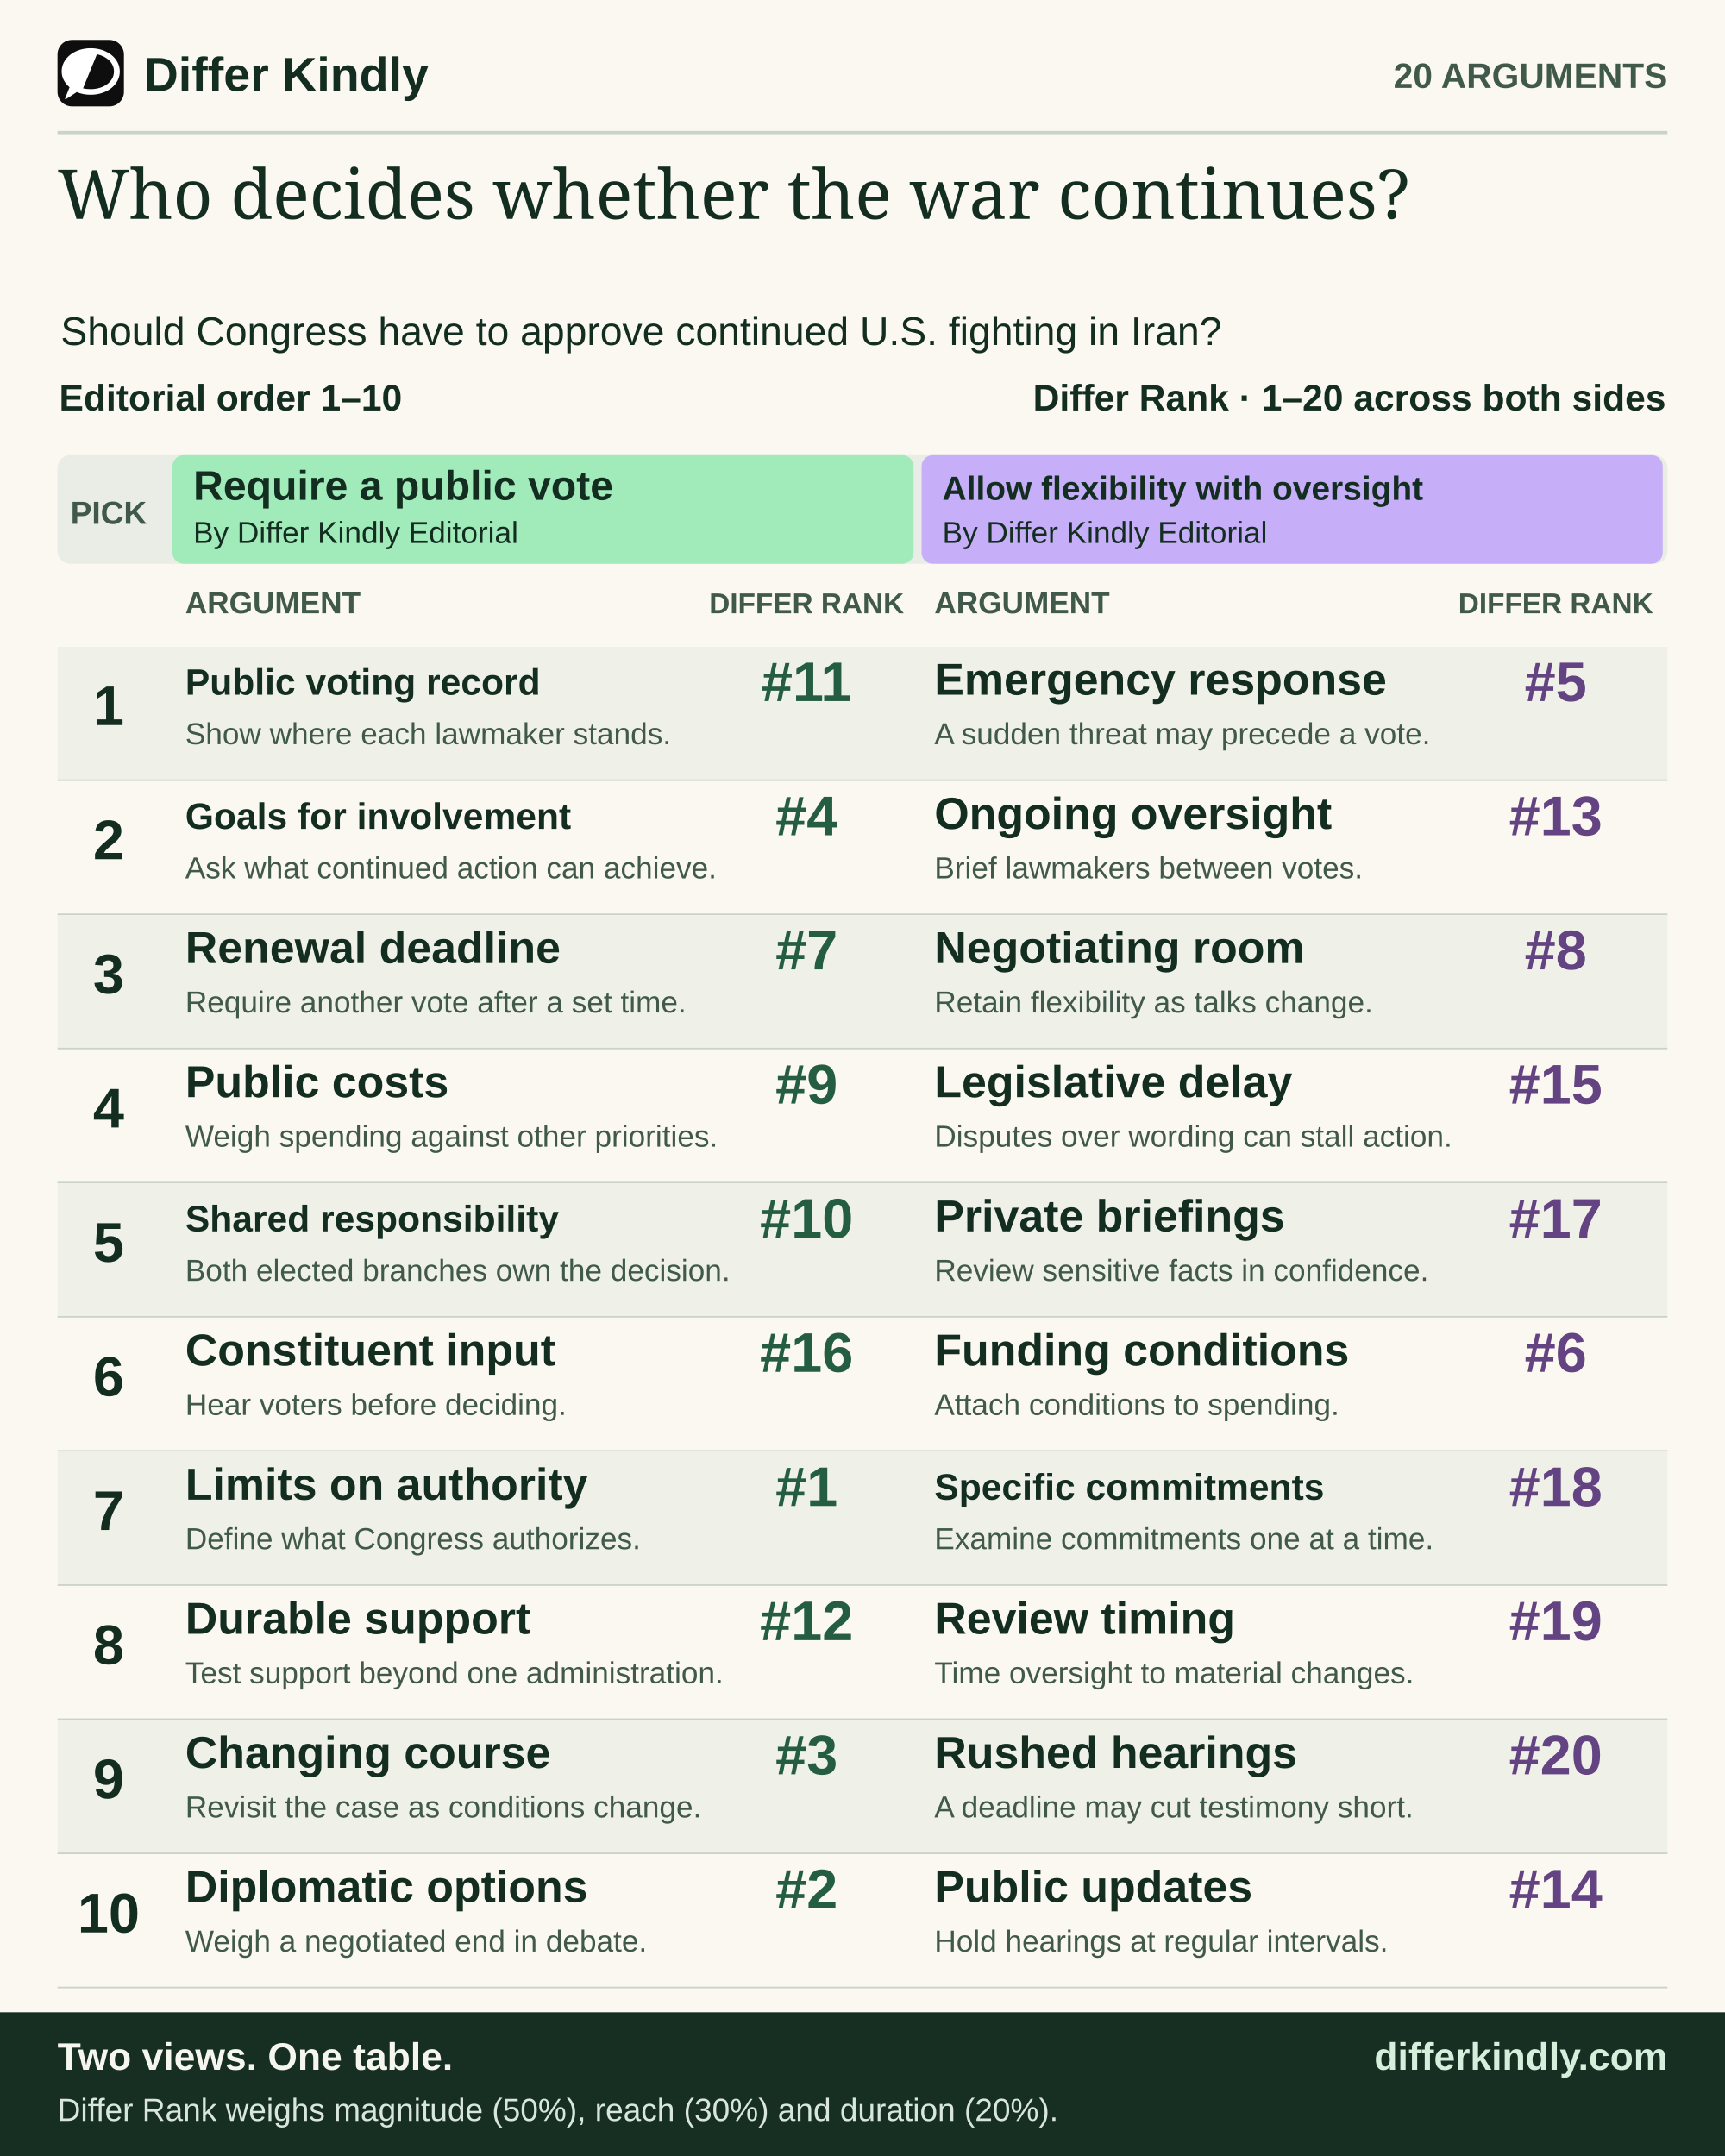
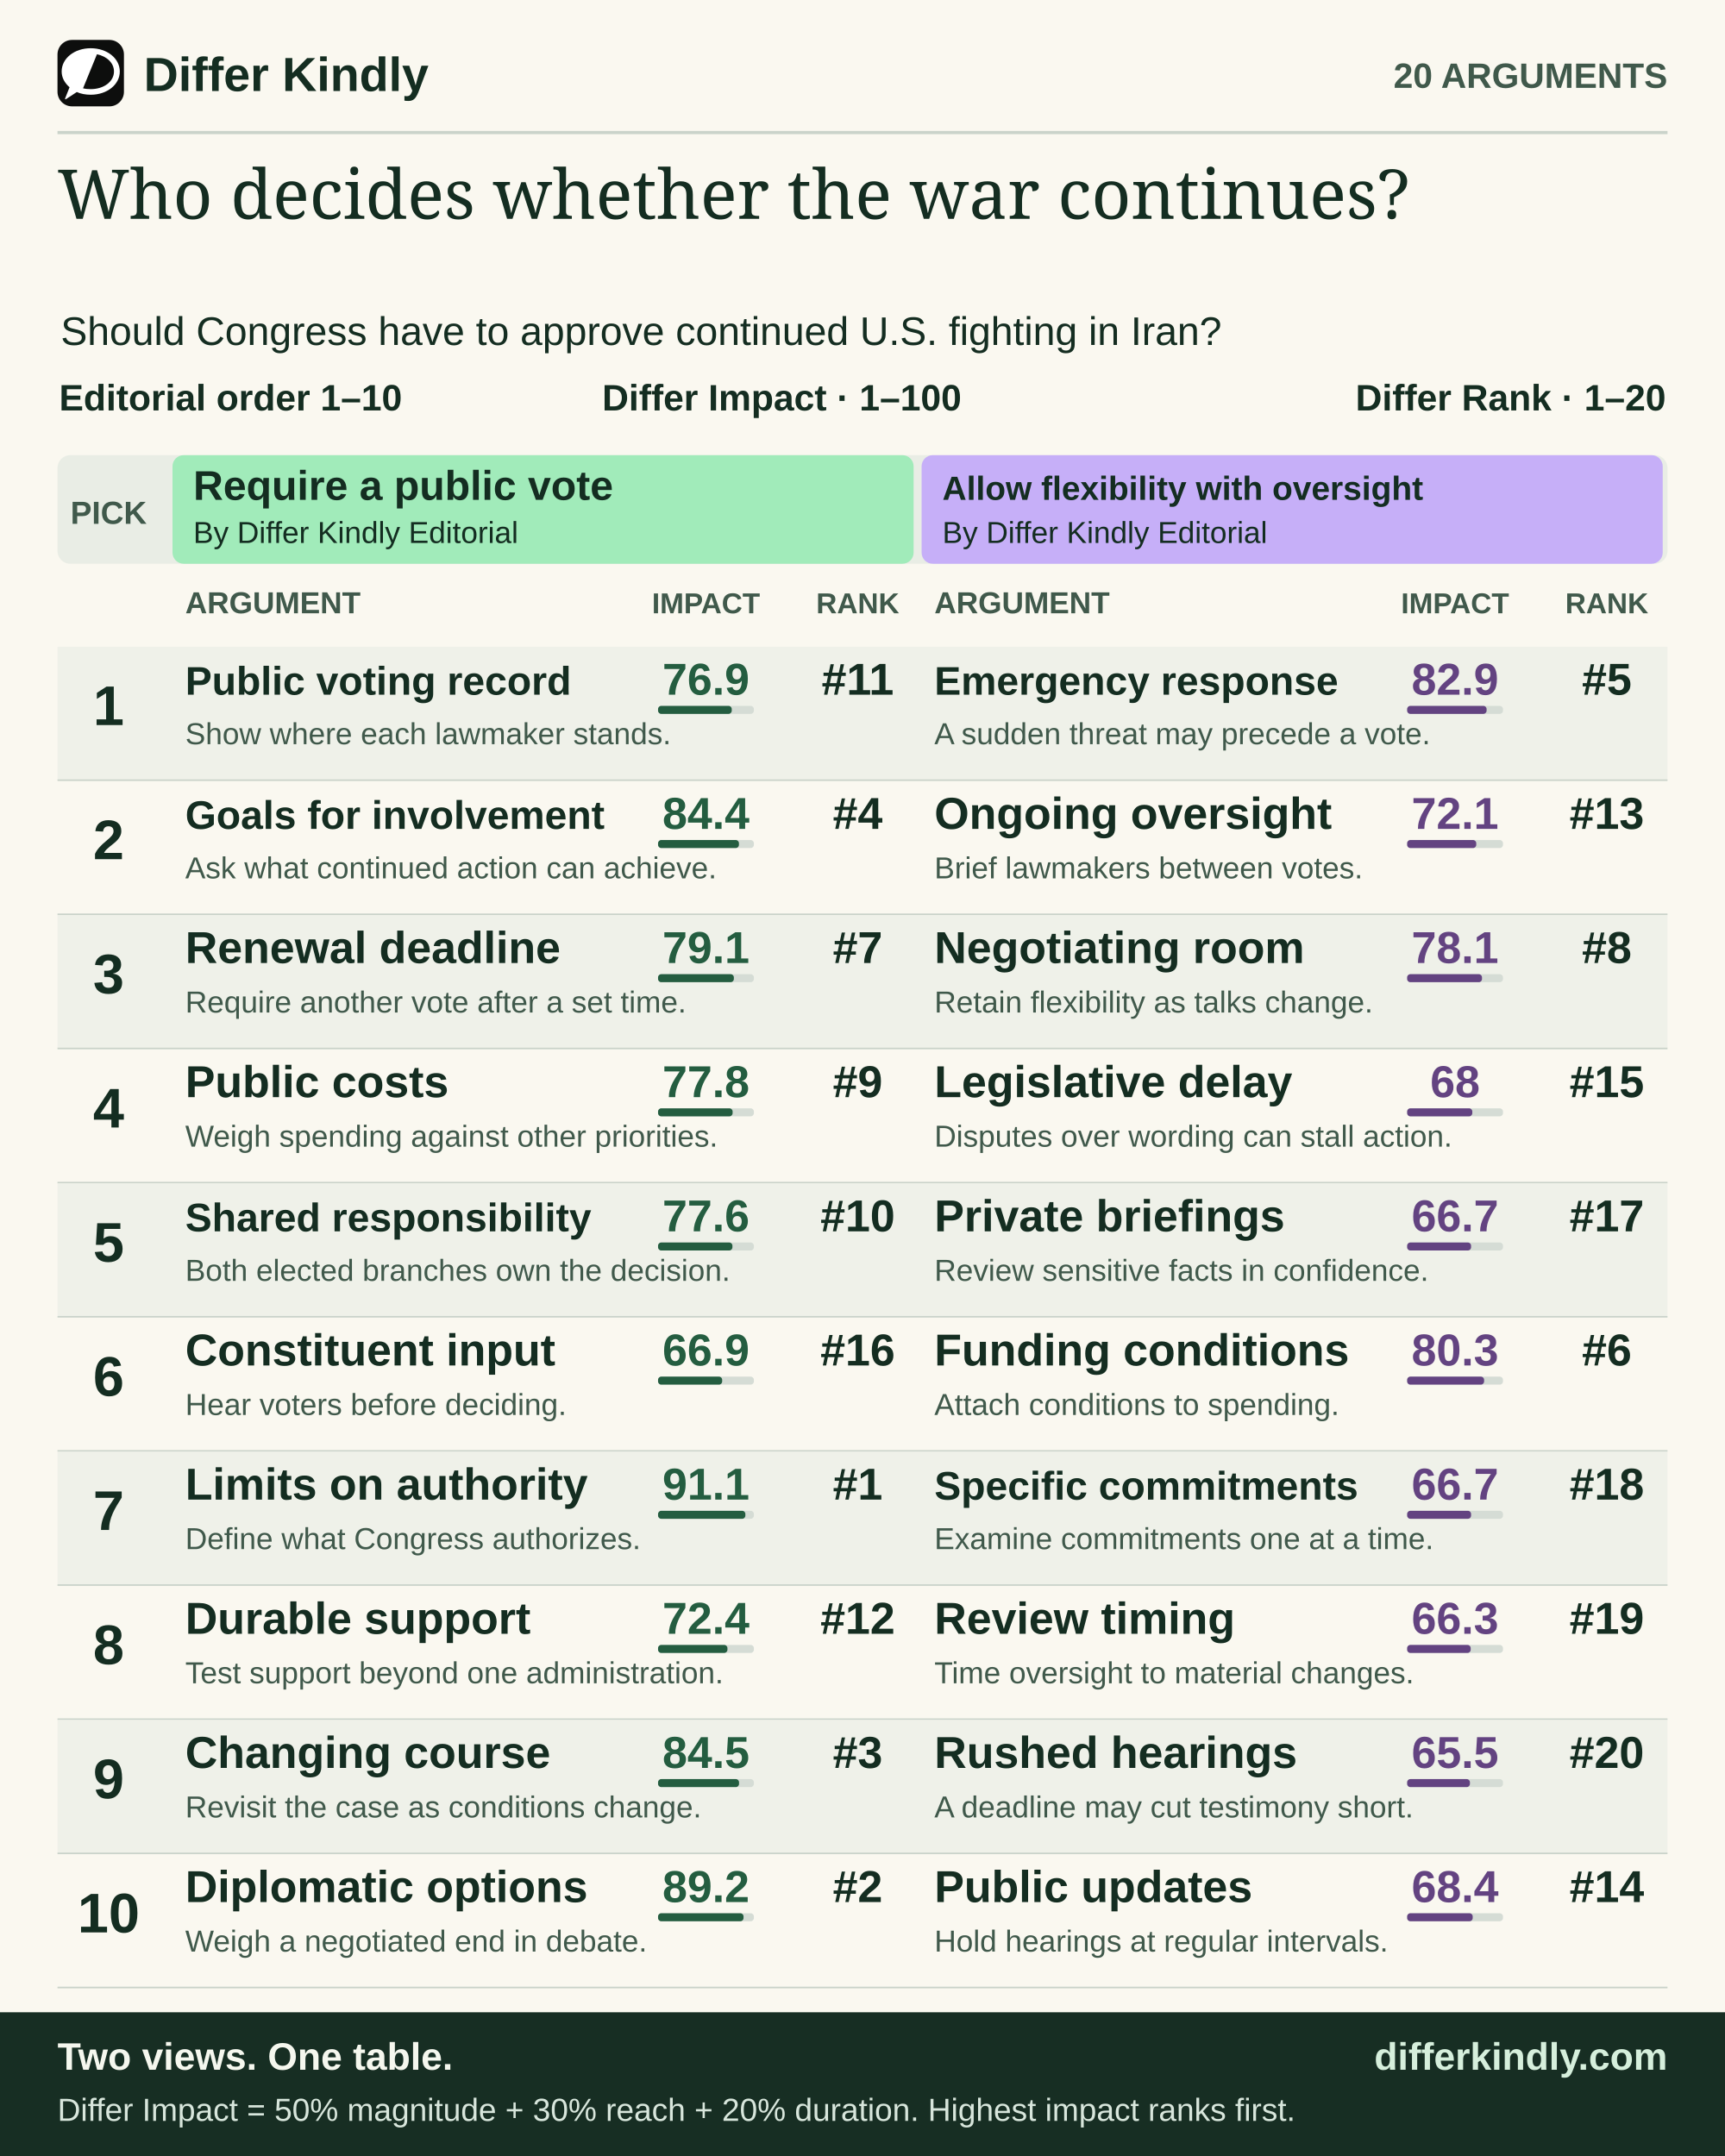
<svg xmlns="http://www.w3.org/2000/svg" width="1080" height="1350" viewBox="0 0 1080 1350" data-poster-format="impact-v2" data-rank-method="differ-rank-v1" role="img" font-family="Arial, sans-serif">
  <rect x="0" y="0" width="1080" height="1350" rx="0" fill="#faf8f0" />
  <g transform="translate(36 25) scale(1.30)">
    <rect width="32" height="32" rx="7" fill="#0d0e0d" />
    <path fill="white" fill-rule="evenodd" d="M16 4C23.9 4 30 8.9 30 15.2S23.9 26.4 16 26.4C13.6 26.4 11.3 26 9.3 25.1L4.1 28.5Q3.5 28.8 3.7 28.1L5.8 22.8C3.4 20.7 2 18.1 2 15.2C2 8.9 8.1 4 16 4ZM19 6.9L12.3 23.3C13.5 23.6 14.7 23.7 16 23.7C22.4 23.7 27.2 20 27.2 15.2C27.2 11.1 23.8 7.9 19 6.9Z" />
  </g>
  <text x="90" y="57" font-size="30" font-weight="700" fill="#142d21">Differ Kindly</text>
  <text x="1044" y="55" font-size="22" font-weight="700" fill="#40594b" text-anchor="end">20 ARGUMENTS</text>
  <rect x="36" y="82" width="1008" height="2" rx="0" fill="#cad3ca" />
  <text x="36" y="137" font-size="43" font-weight="500" fill="#142d21" font-family="Georgia, serif">Who decides whether the war continues?</text>
  <text x="38" y="216" font-size="25" font-weight="400" fill="#142d21">Should Congress have to approve continued U.S. fighting in Iran?</text>
  <text x="37" y="257" font-size="23" font-weight="700" fill="#142d21">Editorial order 1–10</text>
-   <text x="1043" y="257" font-size="23" font-weight="700" fill="#142d21" text-anchor="end">Differ Rank · 1–20 across both sides</text>
+   <text x="377" y="257" font-size="23" font-weight="700" fill="#142d21">Differ Impact · 1–100</text>
+   <text x="1043" y="257" font-size="23" font-weight="700" fill="#142d21" text-anchor="end">Differ Rank · 1–20</text>
  <rect x="36" y="285" width="1008" height="68" rx="8" fill="#e9ede5" />
  <text x="68" y="328" font-size="20" font-weight="700" fill="#40594b" text-anchor="middle">PICK</text>
  <rect x="108" y="285" width="464" height="68" rx="7" fill="#a1ebba" />
  <text x="121" y="313" font-size="26" font-weight="700" fill="#142d21">Require a public vote</text>
  <text x="121" y="340" font-size="19" font-weight="500" fill="#142d21" data-byline="0">By Differ Kindly Editorial</text>
  <text x="116" y="384" font-size="19" font-weight="700" fill="#40594b">ARGUMENT</text>
-   <text x="505" y="384" font-size="18" font-weight="700" fill="#40594b" text-anchor="middle">DIFFER RANK</text>
+   <text x="442" y="384" font-size="18" font-weight="700" fill="#40594b" text-anchor="middle">IMPACT</text>
+   <text x="537" y="384" font-size="18" font-weight="700" fill="#40594b" text-anchor="middle">RANK</text>
  <rect x="577" y="285" width="464" height="68" rx="7" fill="#c6aff8" />
  <text x="590" y="313" font-size="21" font-weight="700" fill="#142d21">Allow flexibility with oversight</text>
  <text x="590" y="340" font-size="19" font-weight="500" fill="#142d21" data-byline="1">By Differ Kindly Editorial</text>
  <text x="585" y="384" font-size="19" font-weight="700" fill="#40594b">ARGUMENT</text>
-   <text x="974" y="384" font-size="18" font-weight="700" fill="#40594b" text-anchor="middle">DIFFER RANK</text>
+   <text x="911" y="384" font-size="18" font-weight="700" fill="#40594b" text-anchor="middle">IMPACT</text>
+   <text x="1006" y="384" font-size="18" font-weight="700" fill="#40594b" text-anchor="middle">RANK</text>
  <rect x="36" y="405" width="1008" height="83" rx="0" fill="#eff1e9" />
  <text x="68" y="454" font-size="35" font-weight="700" fill="#142d21" text-anchor="middle">1</text>
  <g data-argument-id="a35a2181-e74e-5d27-8e26-d69bc9d18fac" data-reader-id="a35a2181-e74e-5d27-8e26-d69bc9d18fac" data-rank="11" data-impact="76.9" data-author="Differ Kindly Editorial" data-confidence="high" data-explanation="Estimated magnitude 70/100, reach 87/100 and duration 79/100." data-pick="1" data-side="0">
    <path data-hit="" d="M108 405h464v83h-464z" fill="transparent" />
-     <text x="116" y="435" font-size="23" font-weight="700" fill="#142d21">Public voting record</text>
-     <text x="505" y="439" font-size="35" font-weight="700" fill="#245d40" text-anchor="middle">#11</text>
+     <text x="116" y="435" font-size="25" font-weight="700" fill="#142d21">Public voting record</text>
+     <text x="442" y="435" font-size="28" font-weight="700" fill="#245d40" text-anchor="middle" data-metric="impact">76.9</text>
+     <rect x="412" y="442" width="60" height="5" rx="2" fill="#d5dcd5" />
+     <rect x="412" y="442" width="46.14" height="5" rx="2" fill="#245d40" />
+     <text x="537" y="435" font-size="28" font-weight="700" fill="#142d21" text-anchor="middle" data-metric="rank">#11</text>
    <text x="116" y="466" font-size="19" font-weight="400" fill="#40594b">Show where each lawmaker stands.</text>
  </g>
  <g data-argument-id="a6365a3a-fd68-5e2d-9ce9-69a0152a4655" data-reader-id="a6365a3a-fd68-5e2d-9ce9-69a0152a4655" data-rank="5" data-impact="82.9" data-author="Differ Kindly Editorial" data-confidence="moderate" data-explanation="Estimated magnitude 95/100, reach 78/100 and duration 60/100." data-pick="1" data-side="1">
    <path data-hit="" d="M577 405h464v83h-464z" fill="transparent" />
-     <text x="585" y="435" font-size="28" font-weight="700" fill="#142d21">Emergency response</text>
-     <text x="974" y="439" font-size="35" font-weight="700" fill="#634381" text-anchor="middle">#5</text>
+     <text x="585" y="435" font-size="25" font-weight="700" fill="#142d21">Emergency response</text>
+     <text x="911" y="435" font-size="28" font-weight="700" fill="#634381" text-anchor="middle" data-metric="impact">82.9</text>
+     <rect x="881" y="442" width="60" height="5" rx="2" fill="#d5dcd5" />
+     <rect x="881" y="442" width="49.74" height="5" rx="2" fill="#634381" />
+     <text x="1006" y="435" font-size="28" font-weight="700" fill="#142d21" text-anchor="middle" data-metric="rank">#5</text>
    <text x="585" y="466" font-size="19" font-weight="400" fill="#40594b">A sudden threat may precede a vote.</text>
  </g>
  <rect x="36" y="488" width="1008" height="1" rx="0" fill="#cad3ca" />
  <text x="68" y="538" font-size="35" font-weight="700" fill="#142d21" text-anchor="middle">2</text>
  <g data-argument-id="6f48ed2a-6884-5154-a0c8-aa8be2ff0c5b" data-reader-id="6f48ed2a-6884-5154-a0c8-aa8be2ff0c5b" data-rank="4" data-impact="84.4" data-author="Differ Kindly Editorial" data-confidence="moderate" data-explanation="Estimated magnitude 85/100, reach 85/100 and duration 82/100." data-pick="2" data-side="0">
    <path data-hit="" d="M108 489h464v83h-464z" fill="transparent" />
-     <text x="116" y="519" font-size="23" font-weight="700" fill="#142d21">Goals for involvement</text>
-     <text x="505" y="523" font-size="35" font-weight="700" fill="#245d40" text-anchor="middle">#4</text>
+     <text x="116" y="519" font-size="25" font-weight="700" fill="#142d21">Goals for involvement</text>
+     <text x="442" y="519" font-size="28" font-weight="700" fill="#245d40" text-anchor="middle" data-metric="impact">84.4</text>
+     <rect x="412" y="526" width="60" height="5" rx="2" fill="#d5dcd5" />
+     <rect x="412" y="526" width="50.64" height="5" rx="2" fill="#245d40" />
+     <text x="537" y="519" font-size="28" font-weight="700" fill="#142d21" text-anchor="middle" data-metric="rank">#4</text>
    <text x="116" y="550" font-size="19" font-weight="400" fill="#40594b">Ask what continued action can achieve.</text>
  </g>
  <g data-argument-id="0204de63-3f81-596b-a6df-f088771840eb" data-reader-id="0204de63-3f81-596b-a6df-f088771840eb" data-rank="13" data-impact="72.1" data-author="Differ Kindly Editorial" data-confidence="moderate" data-explanation="Estimated magnitude 69/100, reach 74/100 and duration 77/100." data-pick="2" data-side="1">
    <path data-hit="" d="M577 489h464v83h-464z" fill="transparent" />
    <text x="585" y="519" font-size="28" font-weight="700" fill="#142d21">Ongoing oversight</text>
-     <text x="974" y="523" font-size="35" font-weight="700" fill="#634381" text-anchor="middle">#13</text>
+     <text x="911" y="519" font-size="28" font-weight="700" fill="#634381" text-anchor="middle" data-metric="impact">72.1</text>
+     <rect x="881" y="526" width="60" height="5" rx="2" fill="#d5dcd5" />
+     <rect x="881" y="526" width="43.26" height="5" rx="2" fill="#634381" />
+     <text x="1006" y="519" font-size="28" font-weight="700" fill="#142d21" text-anchor="middle" data-metric="rank">#13</text>
    <text x="585" y="550" font-size="19" font-weight="400" fill="#40594b">Brief lawmakers between votes.</text>
  </g>
  <rect x="36" y="572" width="1008" height="1" rx="0" fill="#cad3ca" />
  <rect x="36" y="573" width="1008" height="83" rx="0" fill="#eff1e9" />
  <text x="68" y="622" font-size="35" font-weight="700" fill="#142d21" text-anchor="middle">3</text>
  <g data-argument-id="88012770-2e7a-51da-b14b-368f6fd26eb7" data-reader-id="88012770-2e7a-51da-b14b-368f6fd26eb7" data-rank="7" data-impact="79.1" data-author="Differ Kindly Editorial" data-confidence="moderate" data-explanation="Estimated magnitude 78/100, reach 83/100 and duration 76/100." data-pick="3" data-side="0">
    <path data-hit="" d="M108 573h464v83h-464z" fill="transparent" />
    <text x="116" y="603" font-size="28" font-weight="700" fill="#142d21">Renewal deadline</text>
-     <text x="505" y="607" font-size="35" font-weight="700" fill="#245d40" text-anchor="middle">#7</text>
+     <text x="442" y="603" font-size="28" font-weight="700" fill="#245d40" text-anchor="middle" data-metric="impact">79.1</text>
+     <rect x="412" y="610" width="60" height="5" rx="2" fill="#d5dcd5" />
+     <rect x="412" y="610" width="47.46" height="5" rx="2" fill="#245d40" />
+     <text x="537" y="603" font-size="28" font-weight="700" fill="#142d21" text-anchor="middle" data-metric="rank">#7</text>
    <text x="116" y="634" font-size="19" font-weight="400" fill="#40594b">Require another vote after a set time.</text>
  </g>
  <g data-argument-id="4d5cba3c-bf2c-5d07-8966-9002099a663b" data-reader-id="4d5cba3c-bf2c-5d07-8966-9002099a663b" data-rank="8" data-impact="78.1" data-author="Differ Kindly Editorial" data-confidence="low" data-explanation="Estimated magnitude 85/100, reach 74/100 and duration 67/100." data-pick="3" data-side="1">
    <path data-hit="" d="M577 573h464v83h-464z" fill="transparent" />
    <text x="585" y="603" font-size="28" font-weight="700" fill="#142d21">Negotiating room</text>
-     <text x="974" y="607" font-size="35" font-weight="700" fill="#634381" text-anchor="middle">#8</text>
+     <text x="911" y="603" font-size="28" font-weight="700" fill="#634381" text-anchor="middle" data-metric="impact">78.1</text>
+     <rect x="881" y="610" width="60" height="5" rx="2" fill="#d5dcd5" />
+     <rect x="881" y="610" width="46.86" height="5" rx="2" fill="#634381" />
+     <text x="1006" y="603" font-size="28" font-weight="700" fill="#142d21" text-anchor="middle" data-metric="rank">#8</text>
    <text x="585" y="634" font-size="19" font-weight="400" fill="#40594b">Retain flexibility as talks change.</text>
  </g>
  <rect x="36" y="656" width="1008" height="1" rx="0" fill="#cad3ca" />
  <text x="68" y="706" font-size="35" font-weight="700" fill="#142d21" text-anchor="middle">4</text>
  <g data-argument-id="47edf1e2-2de1-57f1-b41e-e243d9a631d1" data-reader-id="47edf1e2-2de1-57f1-b41e-e243d9a631d1" data-rank="9" data-impact="77.8" data-author="Differ Kindly Editorial" data-confidence="moderate" data-explanation="Estimated magnitude 77/100, reach 85/100 and duration 69/100." data-pick="4" data-side="0">
    <path data-hit="" d="M108 657h464v83h-464z" fill="transparent" />
    <text x="116" y="687" font-size="28" font-weight="700" fill="#142d21">Public costs</text>
-     <text x="505" y="691" font-size="35" font-weight="700" fill="#245d40" text-anchor="middle">#9</text>
+     <text x="442" y="687" font-size="28" font-weight="700" fill="#245d40" text-anchor="middle" data-metric="impact">77.8</text>
+     <rect x="412" y="694" width="60" height="5" rx="2" fill="#d5dcd5" />
+     <rect x="412" y="694" width="46.68" height="5" rx="2" fill="#245d40" />
+     <text x="537" y="687" font-size="28" font-weight="700" fill="#142d21" text-anchor="middle" data-metric="rank">#9</text>
    <text x="116" y="718" font-size="19" font-weight="400" fill="#40594b">Weigh spending against other priorities.</text>
  </g>
  <g data-argument-id="c547712f-0970-5542-afc1-39c4388ff86a" data-reader-id="c547712f-0970-5542-afc1-39c4388ff86a" data-rank="15" data-impact="68" data-author="Differ Kindly Editorial" data-confidence="moderate" data-explanation="Estimated magnitude 74/100, reach 74/100 and duration 44/100." data-pick="4" data-side="1">
    <path data-hit="" d="M577 657h464v83h-464z" fill="transparent" />
    <text x="585" y="687" font-size="28" font-weight="700" fill="#142d21">Legislative delay</text>
-     <text x="974" y="691" font-size="35" font-weight="700" fill="#634381" text-anchor="middle">#15</text>
+     <text x="911" y="687" font-size="28" font-weight="700" fill="#634381" text-anchor="middle" data-metric="impact">68</text>
+     <rect x="881" y="694" width="60" height="5" rx="2" fill="#d5dcd5" />
+     <rect x="881" y="694" width="40.8" height="5" rx="2" fill="#634381" />
+     <text x="1006" y="687" font-size="28" font-weight="700" fill="#142d21" text-anchor="middle" data-metric="rank">#15</text>
    <text x="585" y="718" font-size="19" font-weight="400" fill="#40594b">Disputes over wording can stall action.</text>
  </g>
  <rect x="36" y="740" width="1008" height="1" rx="0" fill="#cad3ca" />
  <rect x="36" y="741" width="1008" height="83" rx="0" fill="#eff1e9" />
  <text x="68" y="790" font-size="35" font-weight="700" fill="#142d21" text-anchor="middle">5</text>
  <g data-argument-id="db25e15c-05b7-538b-bfca-2e0c87ebbd5c" data-reader-id="db25e15c-05b7-538b-bfca-2e0c87ebbd5c" data-rank="10" data-impact="77.6" data-author="Differ Kindly Editorial" data-confidence="moderate" data-explanation="Estimated magnitude 70/100, reach 88/100 and duration 81/100." data-pick="5" data-side="0">
    <path data-hit="" d="M108 741h464v83h-464z" fill="transparent" />
-     <text x="116" y="771" font-size="23" font-weight="700" fill="#142d21">Shared responsibility</text>
-     <text x="505" y="775" font-size="35" font-weight="700" fill="#245d40" text-anchor="middle">#10</text>
+     <text x="116" y="771" font-size="25" font-weight="700" fill="#142d21">Shared responsibility</text>
+     <text x="442" y="771" font-size="28" font-weight="700" fill="#245d40" text-anchor="middle" data-metric="impact">77.6</text>
+     <rect x="412" y="778" width="60" height="5" rx="2" fill="#d5dcd5" />
+     <rect x="412" y="778" width="46.56" height="5" rx="2" fill="#245d40" />
+     <text x="537" y="771" font-size="28" font-weight="700" fill="#142d21" text-anchor="middle" data-metric="rank">#10</text>
    <text x="116" y="802" font-size="19" font-weight="400" fill="#40594b">Both elected branches own the decision.</text>
  </g>
  <g data-argument-id="f682d3ba-c0ad-5fe0-8f2f-7d74c4ffa2cd" data-reader-id="f682d3ba-c0ad-5fe0-8f2f-7d74c4ffa2cd" data-rank="17" data-impact="66.7" data-author="Differ Kindly Editorial" data-confidence="moderate" data-explanation="Estimated magnitude 72/100, reach 65/100 and duration 56/100." data-pick="5" data-side="1">
    <path data-hit="" d="M577 741h464v83h-464z" fill="transparent" />
    <text x="585" y="771" font-size="28" font-weight="700" fill="#142d21">Private briefings</text>
-     <text x="974" y="775" font-size="35" font-weight="700" fill="#634381" text-anchor="middle">#17</text>
+     <text x="911" y="771" font-size="28" font-weight="700" fill="#634381" text-anchor="middle" data-metric="impact">66.7</text>
+     <rect x="881" y="778" width="60" height="5" rx="2" fill="#d5dcd5" />
+     <rect x="881" y="778" width="40.02" height="5" rx="2" fill="#634381" />
+     <text x="1006" y="771" font-size="28" font-weight="700" fill="#142d21" text-anchor="middle" data-metric="rank">#17</text>
    <text x="585" y="802" font-size="19" font-weight="400" fill="#40594b">Review sensitive facts in confidence.</text>
  </g>
  <rect x="36" y="824" width="1008" height="1" rx="0" fill="#cad3ca" />
  <text x="68" y="874" font-size="35" font-weight="700" fill="#142d21" text-anchor="middle">6</text>
  <g data-argument-id="23f8b2fb-7e9d-57dc-91d0-daf77226a666" data-reader-id="23f8b2fb-7e9d-57dc-91d0-daf77226a666" data-rank="16" data-impact="66.9" data-author="Differ Kindly Editorial" data-confidence="moderate" data-explanation="Estimated magnitude 63/100, reach 78/100 and duration 60/100." data-pick="6" data-side="0">
    <path data-hit="" d="M108 825h464v83h-464z" fill="transparent" />
    <text x="116" y="855" font-size="28" font-weight="700" fill="#142d21">Constituent input</text>
-     <text x="505" y="859" font-size="35" font-weight="700" fill="#245d40" text-anchor="middle">#16</text>
+     <text x="442" y="855" font-size="28" font-weight="700" fill="#245d40" text-anchor="middle" data-metric="impact">66.9</text>
+     <rect x="412" y="862" width="60" height="5" rx="2" fill="#d5dcd5" />
+     <rect x="412" y="862" width="40.14" height="5" rx="2" fill="#245d40" />
+     <text x="537" y="855" font-size="28" font-weight="700" fill="#142d21" text-anchor="middle" data-metric="rank">#16</text>
    <text x="116" y="886" font-size="19" font-weight="400" fill="#40594b">Hear voters before deciding.</text>
  </g>
  <g data-argument-id="d811d91c-0ed6-514d-8d27-376854ed4b9c" data-reader-id="d811d91c-0ed6-514d-8d27-376854ed4b9c" data-rank="6" data-impact="80.3" data-author="Differ Kindly Editorial" data-confidence="moderate" data-explanation="Estimated magnitude 81/100, reach 84/100 and duration 73/100." data-pick="6" data-side="1">
    <path data-hit="" d="M577 825h464v83h-464z" fill="transparent" />
    <text x="585" y="855" font-size="28" font-weight="700" fill="#142d21">Funding conditions</text>
-     <text x="974" y="859" font-size="35" font-weight="700" fill="#634381" text-anchor="middle">#6</text>
+     <text x="911" y="855" font-size="28" font-weight="700" fill="#634381" text-anchor="middle" data-metric="impact">80.3</text>
+     <rect x="881" y="862" width="60" height="5" rx="2" fill="#d5dcd5" />
+     <rect x="881" y="862" width="48.18" height="5" rx="2" fill="#634381" />
+     <text x="1006" y="855" font-size="28" font-weight="700" fill="#142d21" text-anchor="middle" data-metric="rank">#6</text>
    <text x="585" y="886" font-size="19" font-weight="400" fill="#40594b">Attach conditions to spending.</text>
  </g>
  <rect x="36" y="908" width="1008" height="1" rx="0" fill="#cad3ca" />
  <rect x="36" y="909" width="1008" height="83" rx="0" fill="#eff1e9" />
  <text x="68" y="958" font-size="35" font-weight="700" fill="#142d21" text-anchor="middle">7</text>
  <g data-argument-id="cfa624f1-9cf4-552f-84ef-da7fa7ea952f" data-reader-id="cfa624f1-9cf4-552f-84ef-da7fa7ea952f" data-rank="1" data-impact="91.1" data-author="Differ Kindly Editorial" data-confidence="moderate" data-explanation="Estimated magnitude 93/100, reach 92/100 and duration 85/100." data-pick="7" data-side="0">
    <path data-hit="" d="M108 909h464v83h-464z" fill="transparent" />
    <text x="116" y="939" font-size="28" font-weight="700" fill="#142d21">Limits on authority</text>
-     <text x="505" y="943" font-size="35" font-weight="700" fill="#245d40" text-anchor="middle">#1</text>
+     <text x="442" y="939" font-size="28" font-weight="700" fill="#245d40" text-anchor="middle" data-metric="impact">91.1</text>
+     <rect x="412" y="946" width="60" height="5" rx="2" fill="#d5dcd5" />
+     <rect x="412" y="946" width="54.66" height="5" rx="2" fill="#245d40" />
+     <text x="537" y="939" font-size="28" font-weight="700" fill="#142d21" text-anchor="middle" data-metric="rank">#1</text>
    <text x="116" y="970" font-size="19" font-weight="400" fill="#40594b">Define what Congress authorizes.</text>
  </g>
  <g data-argument-id="09203b31-96df-5e8b-9874-8b02fed31c15" data-reader-id="09203b31-96df-5e8b-9874-8b02fed31c15" data-rank="18" data-impact="66.7" data-author="Differ Kindly Editorial" data-confidence="moderate" data-explanation="Estimated magnitude 66/100, reach 65/100 and duration 71/100." data-pick="7" data-side="1">
    <path data-hit="" d="M577 909h464v83h-464z" fill="transparent" />
-     <text x="585" y="939" font-size="23" font-weight="700" fill="#142d21">Specific commitments</text>
-     <text x="974" y="943" font-size="35" font-weight="700" fill="#634381" text-anchor="middle">#18</text>
+     <text x="585" y="939" font-size="25" font-weight="700" fill="#142d21">Specific commitments</text>
+     <text x="911" y="939" font-size="28" font-weight="700" fill="#634381" text-anchor="middle" data-metric="impact">66.7</text>
+     <rect x="881" y="946" width="60" height="5" rx="2" fill="#d5dcd5" />
+     <rect x="881" y="946" width="40.02" height="5" rx="2" fill="#634381" />
+     <text x="1006" y="939" font-size="28" font-weight="700" fill="#142d21" text-anchor="middle" data-metric="rank">#18</text>
    <text x="585" y="970" font-size="19" font-weight="400" fill="#40594b">Examine commitments one at a time.</text>
  </g>
  <rect x="36" y="992" width="1008" height="1" rx="0" fill="#cad3ca" />
  <text x="68" y="1042" font-size="35" font-weight="700" fill="#142d21" text-anchor="middle">8</text>
  <g data-argument-id="5ccb5212-091d-5666-9410-cdf4b1ff1609" data-reader-id="5ccb5212-091d-5666-9410-cdf4b1ff1609" data-rank="12" data-impact="72.4" data-author="Differ Kindly Editorial" data-confidence="low" data-explanation="Estimated magnitude 69/100, reach 75/100 and duration 77/100." data-pick="8" data-side="0">
    <path data-hit="" d="M108 993h464v83h-464z" fill="transparent" />
    <text x="116" y="1023" font-size="28" font-weight="700" fill="#142d21">Durable support</text>
-     <text x="505" y="1027" font-size="35" font-weight="700" fill="#245d40" text-anchor="middle">#12</text>
+     <text x="442" y="1023" font-size="28" font-weight="700" fill="#245d40" text-anchor="middle" data-metric="impact">72.4</text>
+     <rect x="412" y="1030" width="60" height="5" rx="2" fill="#d5dcd5" />
+     <rect x="412" y="1030" width="43.44" height="5" rx="2" fill="#245d40" />
+     <text x="537" y="1023" font-size="28" font-weight="700" fill="#142d21" text-anchor="middle" data-metric="rank">#12</text>
    <text x="116" y="1054" font-size="19" font-weight="400" fill="#40594b">Test support beyond one administration.</text>
  </g>
  <g data-argument-id="4b63aeb4-4ab4-5052-8945-464187af5a77" data-reader-id="4b63aeb4-4ab4-5052-8945-464187af5a77" data-rank="19" data-impact="66.3" data-author="Differ Kindly Editorial" data-confidence="moderate" data-explanation="Estimated magnitude 63/100, reach 70/100 and duration 69/100." data-pick="8" data-side="1">
    <path data-hit="" d="M577 993h464v83h-464z" fill="transparent" />
    <text x="585" y="1023" font-size="28" font-weight="700" fill="#142d21">Review timing</text>
-     <text x="974" y="1027" font-size="35" font-weight="700" fill="#634381" text-anchor="middle">#19</text>
+     <text x="911" y="1023" font-size="28" font-weight="700" fill="#634381" text-anchor="middle" data-metric="impact">66.3</text>
+     <rect x="881" y="1030" width="60" height="5" rx="2" fill="#d5dcd5" />
+     <rect x="881" y="1030" width="39.78" height="5" rx="2" fill="#634381" />
+     <text x="1006" y="1023" font-size="28" font-weight="700" fill="#142d21" text-anchor="middle" data-metric="rank">#19</text>
    <text x="585" y="1054" font-size="19" font-weight="400" fill="#40594b">Time oversight to material changes.</text>
  </g>
  <rect x="36" y="1076" width="1008" height="1" rx="0" fill="#cad3ca" />
  <rect x="36" y="1077" width="1008" height="83" rx="0" fill="#eff1e9" />
  <text x="68" y="1126" font-size="35" font-weight="700" fill="#142d21" text-anchor="middle">9</text>
  <g data-argument-id="c65be776-0467-5551-ab19-564b8ad6c230" data-reader-id="c65be776-0467-5551-ab19-564b8ad6c230" data-rank="3" data-impact="84.5" data-author="Differ Kindly Editorial" data-confidence="moderate" data-explanation="Estimated magnitude 86/100, reach 87/100 and duration 77/100." data-pick="9" data-side="0">
    <path data-hit="" d="M108 1077h464v83h-464z" fill="transparent" />
    <text x="116" y="1107" font-size="28" font-weight="700" fill="#142d21">Changing course</text>
-     <text x="505" y="1111" font-size="35" font-weight="700" fill="#245d40" text-anchor="middle">#3</text>
+     <text x="442" y="1107" font-size="28" font-weight="700" fill="#245d40" text-anchor="middle" data-metric="impact">84.5</text>
+     <rect x="412" y="1114" width="60" height="5" rx="2" fill="#d5dcd5" />
+     <rect x="412" y="1114" width="50.7" height="5" rx="2" fill="#245d40" />
+     <text x="537" y="1107" font-size="28" font-weight="700" fill="#142d21" text-anchor="middle" data-metric="rank">#3</text>
    <text x="116" y="1138" font-size="19" font-weight="400" fill="#40594b">Revisit the case as conditions change.</text>
  </g>
  <g data-argument-id="d48a7e1f-1629-5a6a-b022-c0c6a114d034" data-reader-id="d48a7e1f-1629-5a6a-b022-c0c6a114d034" data-rank="20" data-impact="65.5" data-author="Differ Kindly Editorial" data-confidence="moderate" data-explanation="Estimated magnitude 68/100, reach 71/100 and duration 51/100." data-pick="9" data-side="1">
    <path data-hit="" d="M577 1077h464v83h-464z" fill="transparent" />
    <text x="585" y="1107" font-size="28" font-weight="700" fill="#142d21">Rushed hearings</text>
-     <text x="974" y="1111" font-size="35" font-weight="700" fill="#634381" text-anchor="middle">#20</text>
+     <text x="911" y="1107" font-size="28" font-weight="700" fill="#634381" text-anchor="middle" data-metric="impact">65.5</text>
+     <rect x="881" y="1114" width="60" height="5" rx="2" fill="#d5dcd5" />
+     <rect x="881" y="1114" width="39.3" height="5" rx="2" fill="#634381" />
+     <text x="1006" y="1107" font-size="28" font-weight="700" fill="#142d21" text-anchor="middle" data-metric="rank">#20</text>
    <text x="585" y="1138" font-size="19" font-weight="400" fill="#40594b">A deadline may cut testimony short.</text>
  </g>
  <rect x="36" y="1160" width="1008" height="1" rx="0" fill="#cad3ca" />
  <text x="68" y="1210" font-size="35" font-weight="700" fill="#142d21" text-anchor="middle">10</text>
  <g data-argument-id="9ada12ac-99a1-518d-9f7a-1cd4fc6f4467" data-reader-id="9ada12ac-99a1-518d-9f7a-1cd4fc6f4467" data-rank="2" data-impact="89.2" data-author="Differ Kindly Editorial" data-confidence="low" data-explanation="Estimated magnitude 91/100, reach 89/100 and duration 85/100." data-pick="10" data-side="0">
    <path data-hit="" d="M108 1161h464v83h-464z" fill="transparent" />
    <text x="116" y="1191" font-size="28" font-weight="700" fill="#142d21">Diplomatic options</text>
-     <text x="505" y="1195" font-size="35" font-weight="700" fill="#245d40" text-anchor="middle">#2</text>
+     <text x="442" y="1191" font-size="28" font-weight="700" fill="#245d40" text-anchor="middle" data-metric="impact">89.2</text>
+     <rect x="412" y="1198" width="60" height="5" rx="2" fill="#d5dcd5" />
+     <rect x="412" y="1198" width="53.52" height="5" rx="2" fill="#245d40" />
+     <text x="537" y="1191" font-size="28" font-weight="700" fill="#142d21" text-anchor="middle" data-metric="rank">#2</text>
    <text x="116" y="1222" font-size="19" font-weight="400" fill="#40594b">Weigh a negotiated end in debate.</text>
  </g>
  <g data-argument-id="68e0e8bc-66fd-5dad-90dc-e90607ef2a35" data-reader-id="68e0e8bc-66fd-5dad-90dc-e90607ef2a35" data-rank="14" data-impact="68.4" data-author="Differ Kindly Editorial" data-confidence="moderate" data-explanation="Estimated magnitude 62/100, reach 80/100 and duration 67/100." data-pick="10" data-side="1">
    <path data-hit="" d="M577 1161h464v83h-464z" fill="transparent" />
    <text x="585" y="1191" font-size="28" font-weight="700" fill="#142d21">Public updates</text>
-     <text x="974" y="1195" font-size="35" font-weight="700" fill="#634381" text-anchor="middle">#14</text>
+     <text x="911" y="1191" font-size="28" font-weight="700" fill="#634381" text-anchor="middle" data-metric="impact">68.4</text>
+     <rect x="881" y="1198" width="60" height="5" rx="2" fill="#d5dcd5" />
+     <rect x="881" y="1198" width="41.04" height="5" rx="2" fill="#634381" />
+     <text x="1006" y="1191" font-size="28" font-weight="700" fill="#142d21" text-anchor="middle" data-metric="rank">#14</text>
    <text x="585" y="1222" font-size="19" font-weight="400" fill="#40594b">Hold hearings at regular intervals.</text>
  </g>
  <rect x="36" y="1244" width="1008" height="1" rx="0" fill="#cad3ca" />
  <rect x="0" y="1260" width="1080" height="90" rx="0" fill="#172e23" />
  <text x="36" y="1296" font-size="24" font-weight="700" fill="#f5f7ee" data-activity="">Two views. One table.</text>
  <text x="1044" y="1296" font-size="24" font-weight="700" fill="#d6efdc" text-anchor="end">differkindly.com</text>
-   <text x="36" y="1328" font-size="20" font-weight="400" fill="#d8e6dc" data-rubric="">Differ Rank weighs magnitude (50%), reach (30%) and duration (20%).</text>
+   <text x="36" y="1328" font-size="20" font-weight="400" fill="#d8e6dc" data-rubric="">Differ Impact = 50% magnitude + 30% reach + 20% duration. Highest impact ranks first.</text>
</svg>
